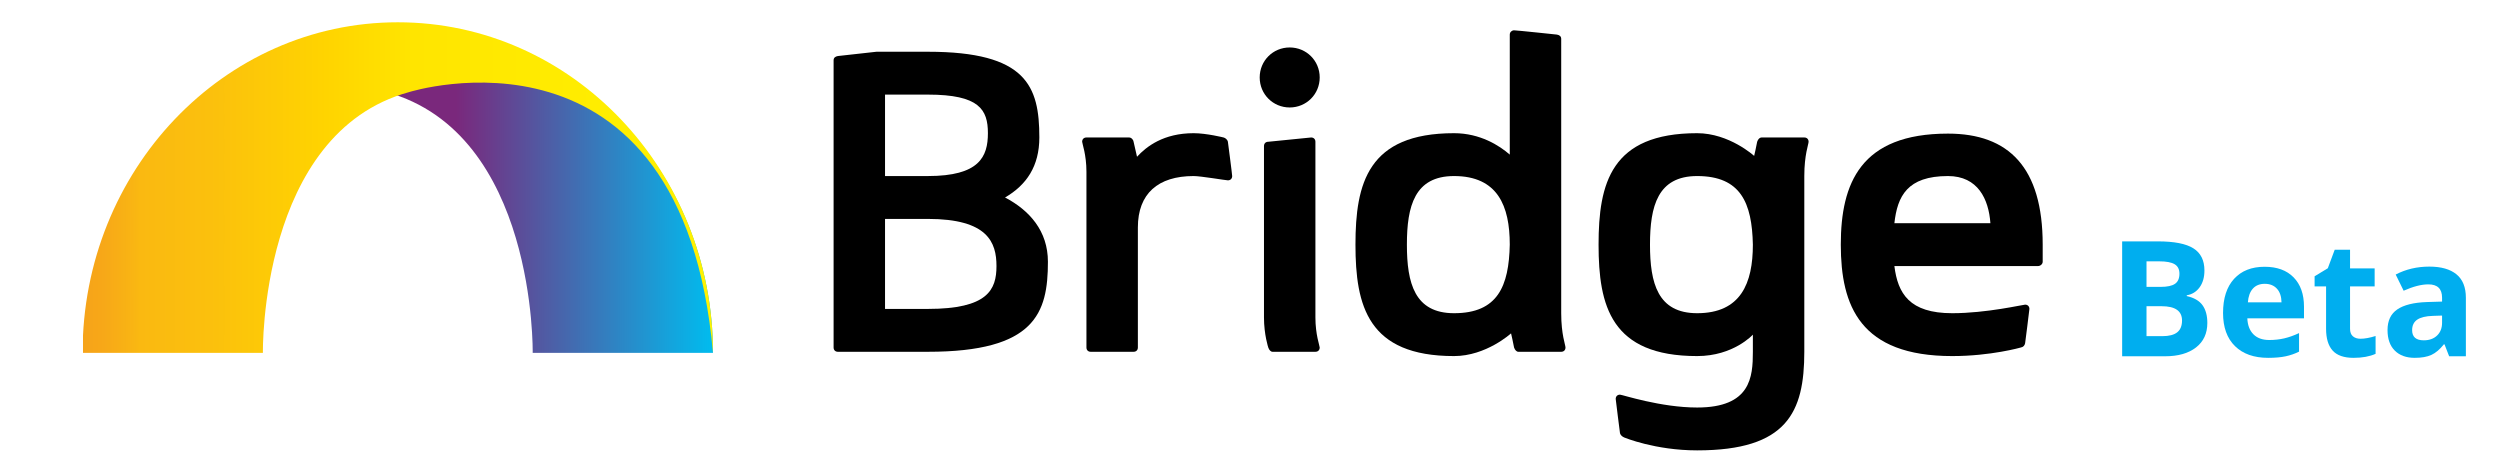
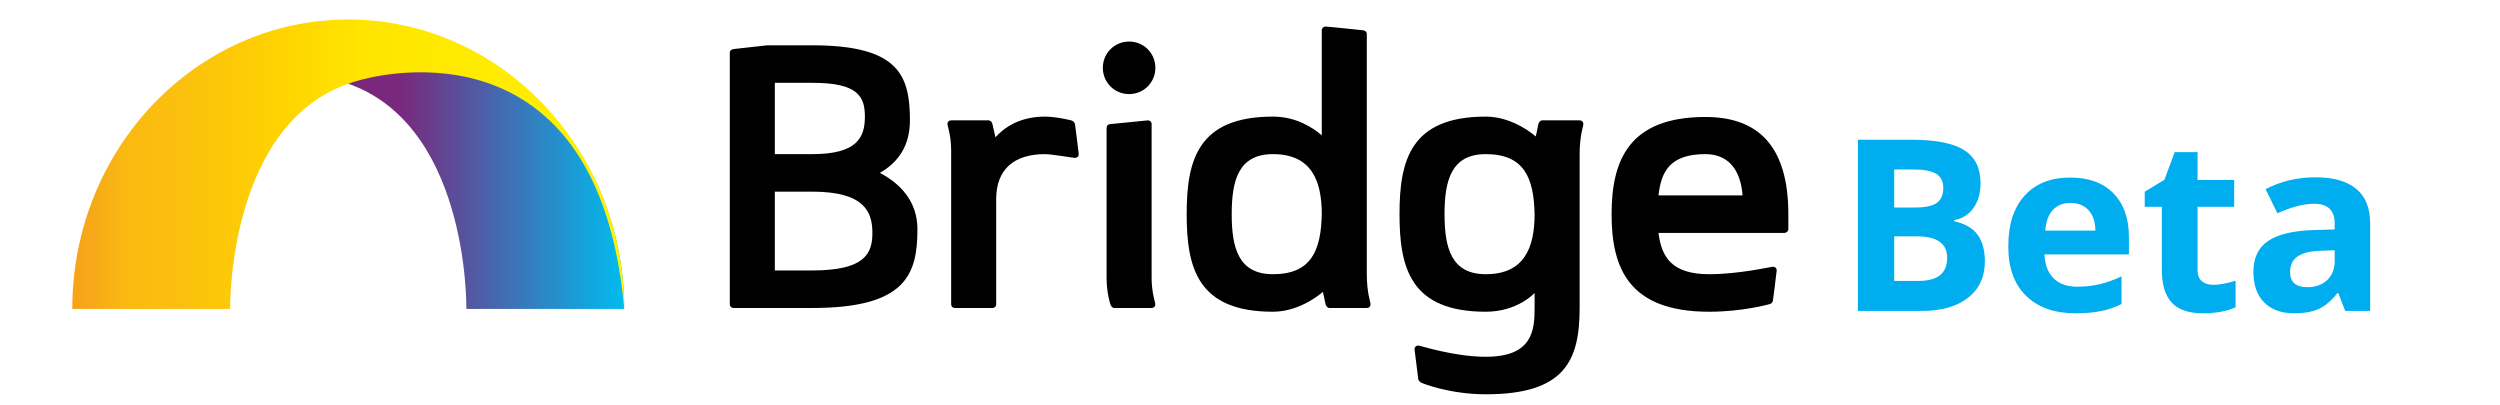
- <svg xmlns="http://www.w3.org/2000/svg" version="1.1" id="Layer_1" x="0px" y="0px" width="932px" height="172.141px" viewBox="0 0 932 172.141" enable-background="new 0 0 932 172.141" xml:space="preserve">
+ <svg xmlns="http://www.w3.org/2000/svg" version="1.1" id="Layer_1" x="0px" y="0px" width="1064.559px" height="172.141px" viewBox="0 0 1064.559 172.141" enable-background="new 0 0 1064.559 172.141" xml:space="preserve">
  <linearGradient id="SVGID_1_" gradientUnits="userSpaceOnUse" x1="8595.865" y1="70.54" x2="8818.772" y2="70.54" gradientTransform="matrix(-1 0 0 1 8861.67 0)">
    <stop offset="0" style="stop-color:#00BCEF" />
    <stop offset="0.43" style="stop-color:#7A287C" />
  </linearGradient>
  <path fill="url(#SVGID_1_)" d="M42.896,125.505c0-41.611,16.346-73.27,42.935-93.476c6.203-4.714,12.423-8.673,19.826-11.796  c12.777-5.391,26.666-10.715,42.638-10.716c64.903,0,117.51,53.971,117.51,122.043h-67.217c0,0,1.383-81.916-54.505-97.227  c0,0-89.098-38.208-100.581,91.171" />
  <linearGradient id="SVGID_2_" gradientUnits="userSpaceOnUse" x1="30.781" y1="69.934" x2="265.804" y2="69.934">
    <stop offset="0" style="stop-color:#FFFFFF" />
    <stop offset="0" style="stop-color:#FEF2DF" />
    <stop offset="0" style="stop-color:#FCE2B6" />
    <stop offset="0" style="stop-color:#FBD390" />
    <stop offset="0" style="stop-color:#F9C670" />
    <stop offset="0" style="stop-color:#F8BB54" />
    <stop offset="0" style="stop-color:#F7B23E" />
    <stop offset="0" style="stop-color:#F7AB2D" />
    <stop offset="0" style="stop-color:#F6A622" />
    <stop offset="0" style="stop-color:#F6A41B" />
    <stop offset="0" style="stop-color:#F6A319" />
    <stop offset="0.034" style="stop-color:#F7A818" />
    <stop offset="0.081" style="stop-color:#F9B513" />
    <stop offset="0.091" style="stop-color:#FAB911" />
    <stop offset="0.202" style="stop-color:#FBC00D" />
    <stop offset="0.387" style="stop-color:#FFD400" />
    <stop offset="0.523" style="stop-color:#FFE500" />
    <stop offset="1" style="stop-color:#FFF200" />
  </linearGradient>
  <path fill="url(#SVGID_2_)" d="M265.804,131.561c0-68.072-52.612-123.254-117.51-123.254c-64.901,0-117.513,55.182-117.513,123.254  h67.226c0,0-1.386-81.916,54.497-97.227C152.503,34.334,254.321,2.181,265.804,131.561" />
  <g>
    <path d="M312.363,131.146c-0.958,0-1.598-0.639-1.598-1.598V22.486c0-0.957,0.64-1.438,1.598-1.597l14.38-1.598h19.177   c36.751,0,41.548,12.783,41.548,31.96c0,10.703-4.796,17.735-12.786,22.369c9.109,4.794,15.982,12.465,15.982,23.968   c0,19.175-4.793,33.558-44.744,33.558H312.363z M345.92,65.632c19.174,0,22.371-7.189,22.371-15.978   c0-8.792-3.197-14.385-22.371-14.385h-15.98v30.362H345.92z M329.94,81.611v33.554h15.98c22.371,0,25.566-7.19,25.566-15.979   s-3.195-17.575-25.566-17.575H329.94z" />
    <path d="M457.757,52.85c0,0,1.598,12.144,1.598,12.782c0,0.959-0.641,1.598-1.598,1.598c-0.8,0-10.067-1.598-12.782-1.598   c-13.265,0-20.776,6.551-20.776,19.175v44.742c0,0.959-0.637,1.598-1.598,1.598h-15.978c-0.959,0-1.598-0.639-1.598-1.598V64.034   c0-6.392-1.6-10.549-1.6-11.185c0-0.962,0.641-1.598,1.6-1.598h15.978c0.64,0,1.438,0.636,1.598,1.598l1.279,5.593   c3.515-3.839,9.909-8.788,21.095-8.788c4.792,0,11.185,1.598,11.185,1.598C456.799,51.408,457.598,52.051,457.757,52.85z" />
    <path d="M480.799,17.694c6.233,0,11.186,4.953,11.186,11.184c0,6.232-4.952,11.186-11.186,11.186   c-6.23,0-11.184-4.953-11.184-11.186C469.615,22.647,474.568,17.694,480.799,17.694z M471.213,54.447   c0-0.962,0.636-1.598,1.597-1.598l15.979-1.598c0.957,0,1.598,0.636,1.598,1.598v65.514c0,6.392,1.598,10.546,1.598,11.186   c0,0.959-0.64,1.598-1.598,1.598h-15.979c-0.64,0-1.28-0.639-1.599-1.598c0,0-1.597-4.794-1.597-11.186V54.447z" />
    <path d="M563.32,124.277c0,0-9.266,8.467-21.253,8.467c-32.119,0-36.75-18.695-36.75-41.547c0-22.851,4.631-41.543,36.75-41.543   c9.75,0,16.94,4.631,20.776,7.988V12.897c0-0.956,0.799-1.598,1.598-1.598c0.958,0,15.978,1.598,15.978,1.598   c0.958,0.162,1.599,0.643,1.599,1.598v102.269c0,7.991,1.598,11.827,1.598,12.785c0,0.959-0.641,1.598-1.598,1.598h-15.979   c-0.639,0-1.279-0.639-1.597-1.598C564.279,128.429,563.32,124.277,563.32,124.277z M542.067,65.632   c-14.698,0-17.575,11.186-17.575,25.565c0,14.381,2.877,25.566,17.575,25.566c16.3,0,20.454-10.065,20.776-25.566   C562.844,76.817,558.367,65.632,542.067,65.632z" />
    <path d="M632.696,151.923c19.977,0,20.774-11.348,20.774-20.776v-6.392c0,0-7.189,7.989-20.774,7.989   c-32.119,0-36.751-18.695-36.751-41.547c0-22.851,4.632-41.543,36.751-41.543c11.983,0,21.252,8.466,21.252,8.466   s0.961-4.153,1.12-5.271c0.319-0.962,0.958-1.598,1.599-1.598h15.978c0.959,0,1.598,0.636,1.598,1.598   c0,0.955-1.598,4.793-1.598,12.782v65.515c0,22.528-6.391,36.754-39.948,36.754c-15.66,0-27.163-4.794-27.163-4.794   c-0.8-0.32-1.438-0.961-1.598-1.598c0,0-1.6-12.465-1.6-12.783c0-0.961,0.637-1.597,1.6-1.597   C604.733,147.129,619.113,151.923,632.696,151.923z M632.696,65.632c-14.7,0-17.577,11.186-17.577,25.565   c0,14.381,2.877,25.566,17.577,25.566c16.299,0,20.774-11.186,20.774-25.566C653.149,75.699,648.995,65.632,632.696,65.632z" />
    <path d="M706.228,99.187c1.277,10.229,5.592,17.577,21.571,17.577c12.782,0,26.364-3.196,27.164-3.196c0.961,0,1.6,0.643,1.6,1.598   c0,0.48-1.6,12.786-1.6,12.786c-0.159,0.799-0.637,1.438-1.6,1.598c0,0-11.184,3.195-25.564,3.195   c-34.356,0-41.548-18.695-41.548-41.547c0-22.851,7.351-41.387,39.949-41.387c22.691,0,35.315,12.626,35.315,41.387v6.392   c0,0.8-0.8,1.598-1.757,1.598H706.228z M706.228,83.209h35.793c-0.641-8.95-4.635-17.577-15.82-17.577   C711.021,65.632,707.346,73.141,706.228,83.209z" />
  </g>
  <g>
-     <path fill="#00AEEF" d="M791.137,89.986h13.33c6.074,0,10.482,0.863,13.227,2.592s4.117,4.479,4.117,8.248   c0,2.559-0.602,4.658-1.803,6.299s-2.797,2.627-4.789,2.959v0.293c2.714,0.605,4.672,1.738,5.873,3.398s1.803,3.867,1.803,6.621   c0,3.906-1.412,6.953-4.234,9.141s-6.654,3.281-11.498,3.281h-16.025V89.986z M800.219,106.949h5.273   c2.461,0,4.242-0.381,5.346-1.143s1.656-2.021,1.656-3.779c0-1.641-0.602-2.817-1.803-3.531c-1.201-0.713-3.101-1.068-5.697-1.068   h-4.775V106.949z M800.219,114.156v11.162h5.918c2.5,0,4.346-0.479,5.537-1.436c1.19-0.957,1.787-2.422,1.787-4.395   c0-3.555-2.539-5.332-7.617-5.332H800.219z" />
-     <path fill="#00AEEF" d="M845.569,133.404c-5.273,0-9.394-1.455-12.362-4.365c-2.97-2.91-4.453-7.031-4.453-12.363   c0-5.488,1.371-9.731,4.115-12.73c2.744-2.998,6.538-4.496,11.382-4.496c4.629,0,8.232,1.318,10.811,3.955   s3.867,6.279,3.867,10.928v4.336h-21.123c0.098,2.539,0.85,4.521,2.256,5.947s3.379,2.139,5.918,2.139   c1.973,0,3.838-0.205,5.596-0.615s3.594-1.064,5.508-1.963v6.914c-1.562,0.781-3.232,1.361-5.01,1.742   S848.128,133.404,845.569,133.404z M844.31,105.807c-1.895,0-3.379,0.6-4.453,1.801s-1.689,2.906-1.846,5.113h12.539   c-0.039-2.207-0.615-3.912-1.729-5.113S846.204,105.807,844.31,105.807z" />
-     <path fill="#00AEEF" d="M879.993,126.285c1.562,0,3.438-0.342,5.625-1.025v6.65c-2.227,0.996-4.961,1.494-8.203,1.494   c-3.574,0-6.177-0.904-7.808-2.711c-1.631-1.806-2.446-4.516-2.446-8.129v-15.791h-4.277v-3.779l4.922-2.988l2.578-6.914h5.713   v6.973h9.17v6.709h-9.17v15.791c0,1.27,0.356,2.207,1.069,2.812S878.821,126.285,879.993,126.285z" />
-     <path fill="#00AEEF" d="M913.04,132.818l-1.729-4.453h-0.234c-1.504,1.895-3.052,3.207-4.644,3.939s-3.667,1.1-6.226,1.1   c-3.145,0-5.62-0.898-7.427-2.695s-2.71-4.355-2.71-7.676c0-3.477,1.216-6.04,3.647-7.691c2.432-1.65,6.099-2.562,11.001-2.738   l5.684-0.176v-1.436c0-3.32-1.699-4.98-5.098-4.98c-2.617,0-5.693,0.791-9.229,2.373l-2.959-6.035   c3.77-1.973,7.949-2.959,12.539-2.959c4.395,0,7.764,0.957,10.107,2.871s3.516,4.824,3.516,8.73v21.826H913.04z M910.403,117.643   l-3.457,0.117c-2.598,0.078-4.531,0.547-5.801,1.406s-1.904,2.168-1.904,3.926c0,2.52,1.445,3.779,4.336,3.779   c2.07,0,3.726-0.596,4.966-1.787s1.86-2.773,1.86-4.746V117.643z" />
+     <path fill="#00AEEF" d="M791.137,59.493h22.692c10.339,0,17.844,1.47,22.515,4.412c4.672,2.942,7.009,7.625,7.009,14.041   c0,4.355-1.024,7.93-3.068,10.723c-2.045,2.792-4.762,4.473-8.152,5.037v0.499c4.619,1.03,7.953,2.959,9.997,5.785   c2.045,2.825,3.069,6.583,3.069,11.271c0,6.65-2.403,11.837-7.208,15.561s-11.328,5.585-19.573,5.585h-27.28V59.493z    M806.598,88.37h8.976c4.19,0,7.223-0.648,9.101-1.945s2.82-3.44,2.82-6.434c0-2.793-1.024-4.796-3.069-6.012   c-2.045-1.213-5.278-1.818-9.698-1.818h-8.129V88.37z M806.598,100.639v19.001h10.073c4.256,0,7.397-0.814,9.427-2.444   c2.026-1.629,3.041-4.123,3.041-7.479c0-6.052-4.322-9.077-12.967-9.077H806.598z" />
+     <path fill="#00AEEF" d="M883.798,133.404c-8.978,0-15.991-2.477-21.045-7.431c-5.056-4.954-7.581-11.97-7.581-21.047   c0-9.343,2.334-16.564,7.006-21.67c4.671-5.104,11.13-7.654,19.376-7.654c7.88,0,14.014,2.244,18.402,6.733   c4.39,4.487,6.583,10.688,6.583,18.602v7.381h-35.957c0.166,4.322,1.445,7.697,3.84,10.124c2.394,2.428,5.752,3.642,10.074,3.642   c3.357,0,6.533-0.35,9.525-1.048s6.118-1.812,9.376-3.342v11.771c-2.659,1.329-5.503,2.316-8.528,2.965   S888.152,133.404,883.798,133.404z M881.653,86.425c-3.225,0-5.752,1.021-7.581,3.065c-1.828,2.044-2.876,4.946-3.142,8.704h21.346   c-0.067-3.758-1.047-6.66-2.942-8.704C887.438,87.445,884.878,86.425,881.653,86.425z" />
+     <path fill="#00AEEF" d="M942.397,121.285c2.66,0,5.852-0.582,9.576-1.745v11.32c-3.791,1.696-8.445,2.544-13.964,2.544   c-6.086,0-10.516-1.539-13.292-4.614c-2.776-3.074-4.164-7.688-4.164-13.838V88.07h-7.282v-6.434l8.379-5.087l4.389-11.771h9.726   v11.87h15.61V88.07h-15.61v26.882c0,2.161,0.606,3.757,1.82,4.787C938.798,120.771,940.402,121.285,942.397,121.285z" />
+     <path fill="#00AEEF" d="M998.653,132.406l-2.942-7.58h-0.399c-2.56,3.226-5.194,5.46-7.904,6.706   c-2.709,1.247-6.243,1.872-10.598,1.872c-5.354,0-9.567-1.529-12.643-4.588s-4.614-7.415-4.614-13.066   c0-5.919,2.071-10.282,6.21-13.093c4.139-2.81,10.382-4.363,18.728-4.662l9.675-0.3v-2.443c0-5.652-2.893-8.479-8.679-8.479   c-4.454,0-9.69,1.347-15.709,4.039l-5.036-10.272c6.416-3.358,13.531-5.037,21.344-5.037c7.481,0,13.218,1.629,17.207,4.888   c3.989,3.258,5.984,8.211,5.984,14.861v37.154H998.653z M994.165,106.573l-5.885,0.199c-4.422,0.134-7.713,0.931-9.874,2.395   c-2.161,1.463-3.242,3.689-3.242,6.683c0,4.289,2.46,6.434,7.381,6.434c3.524,0,6.342-1.015,8.453-3.043   c2.111-2.027,3.167-4.721,3.167-8.079V106.573z" />
  </g>
</svg>
